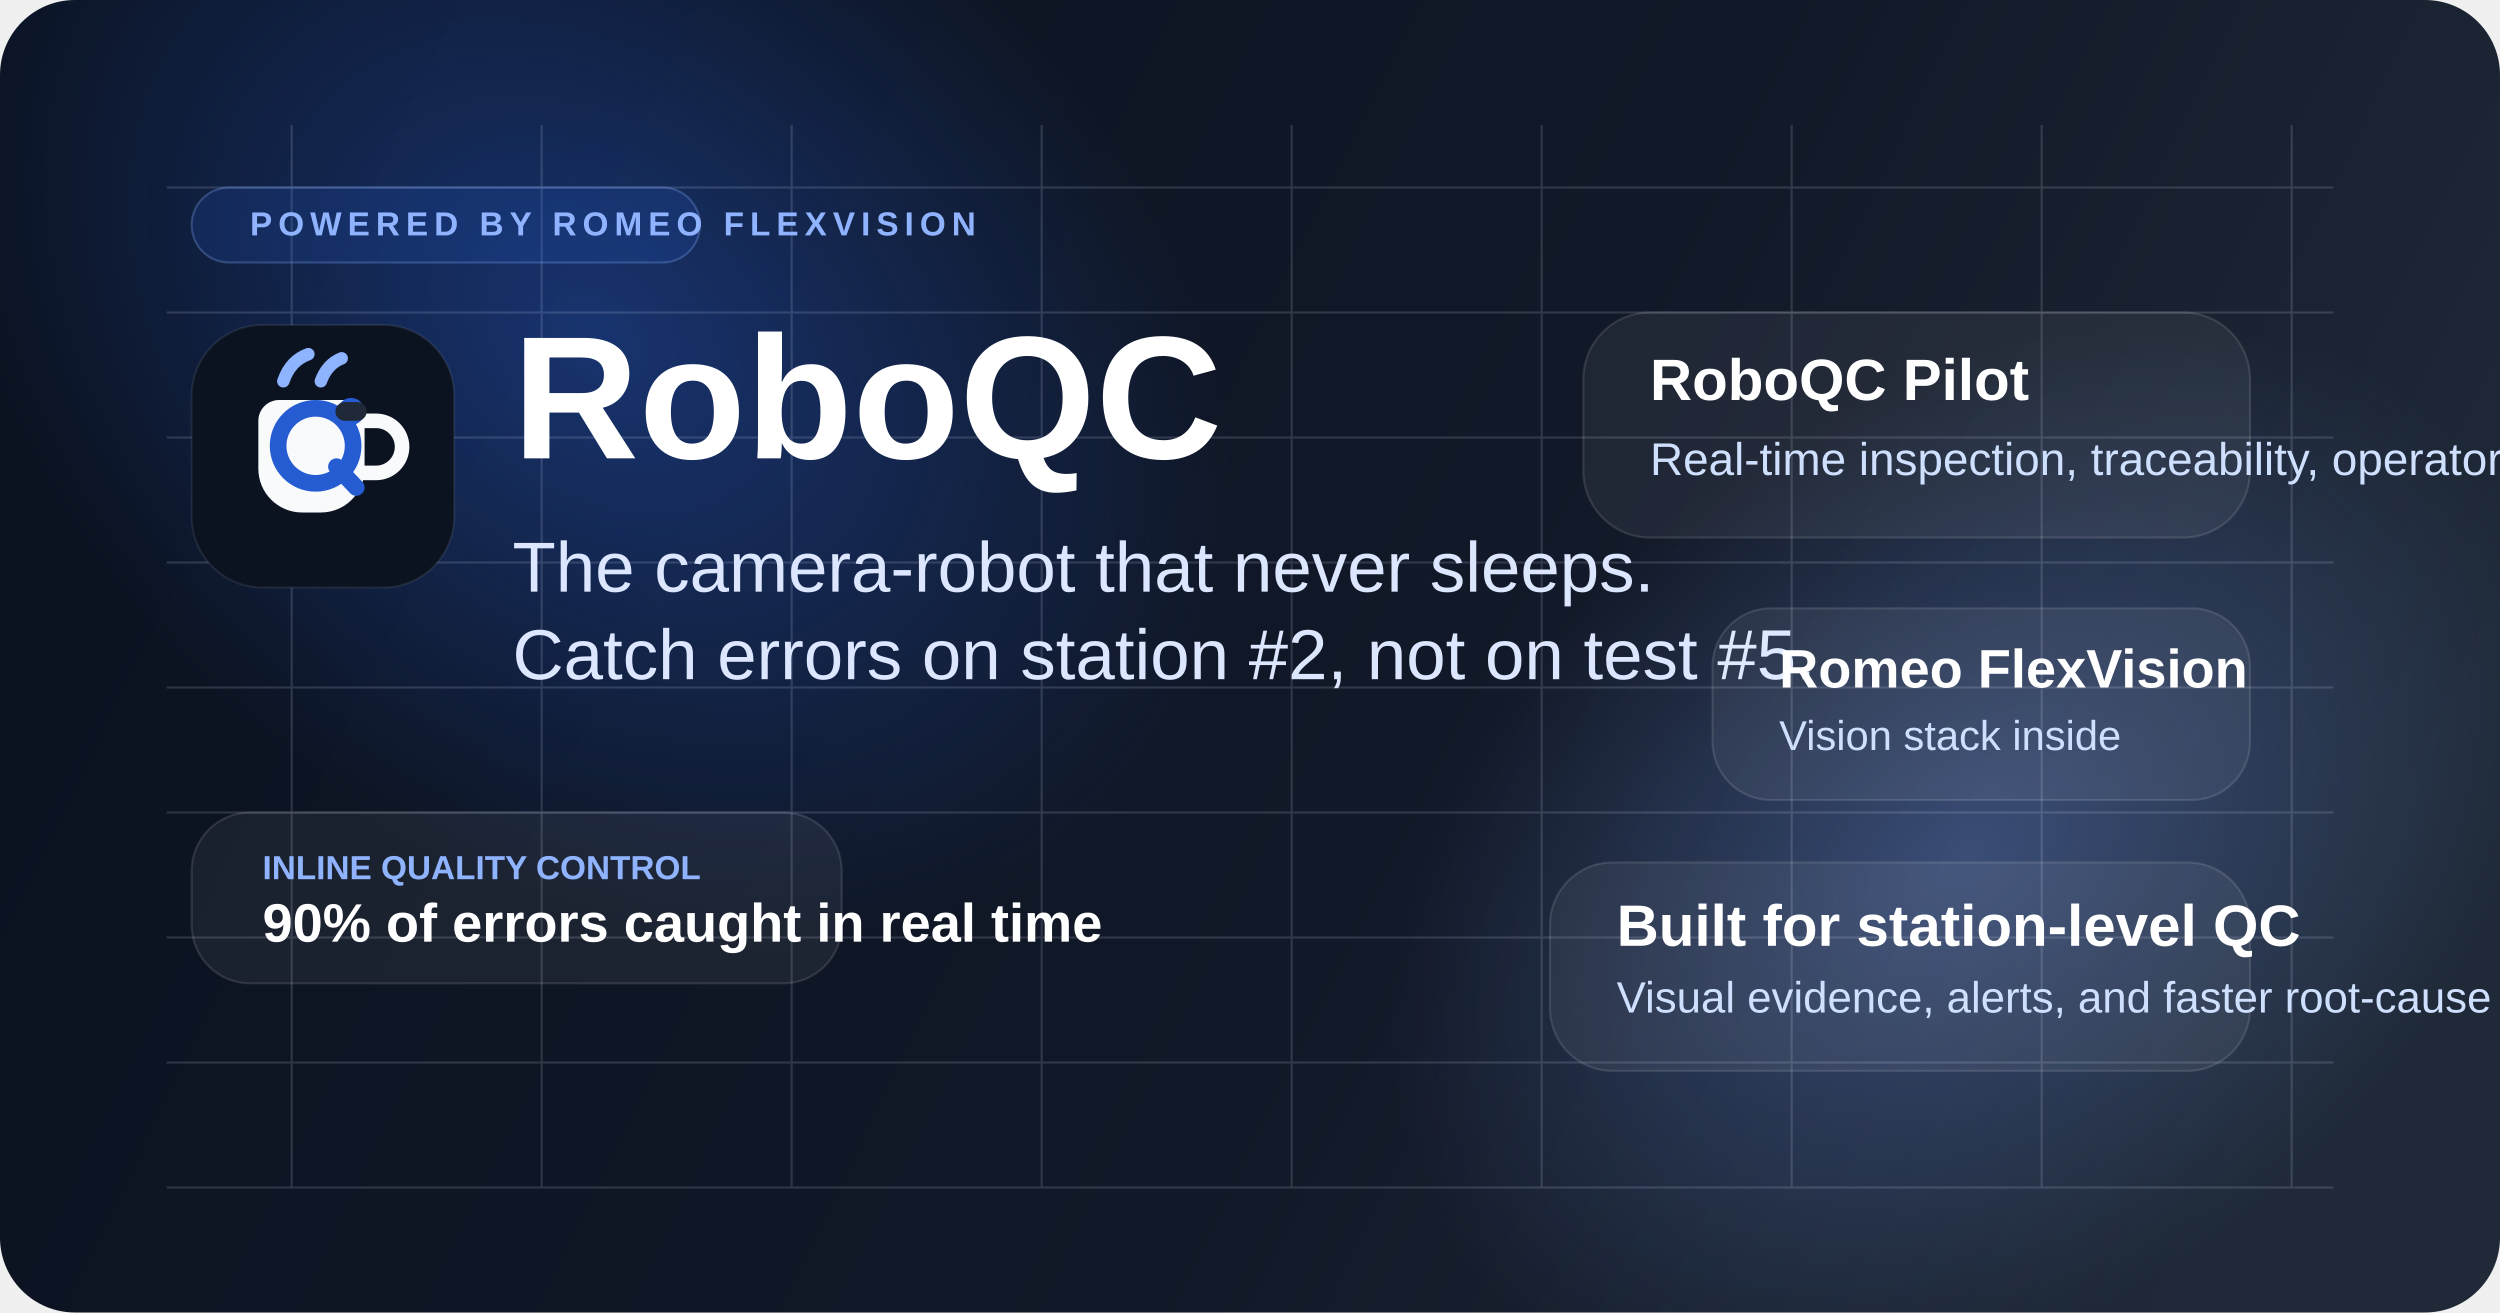
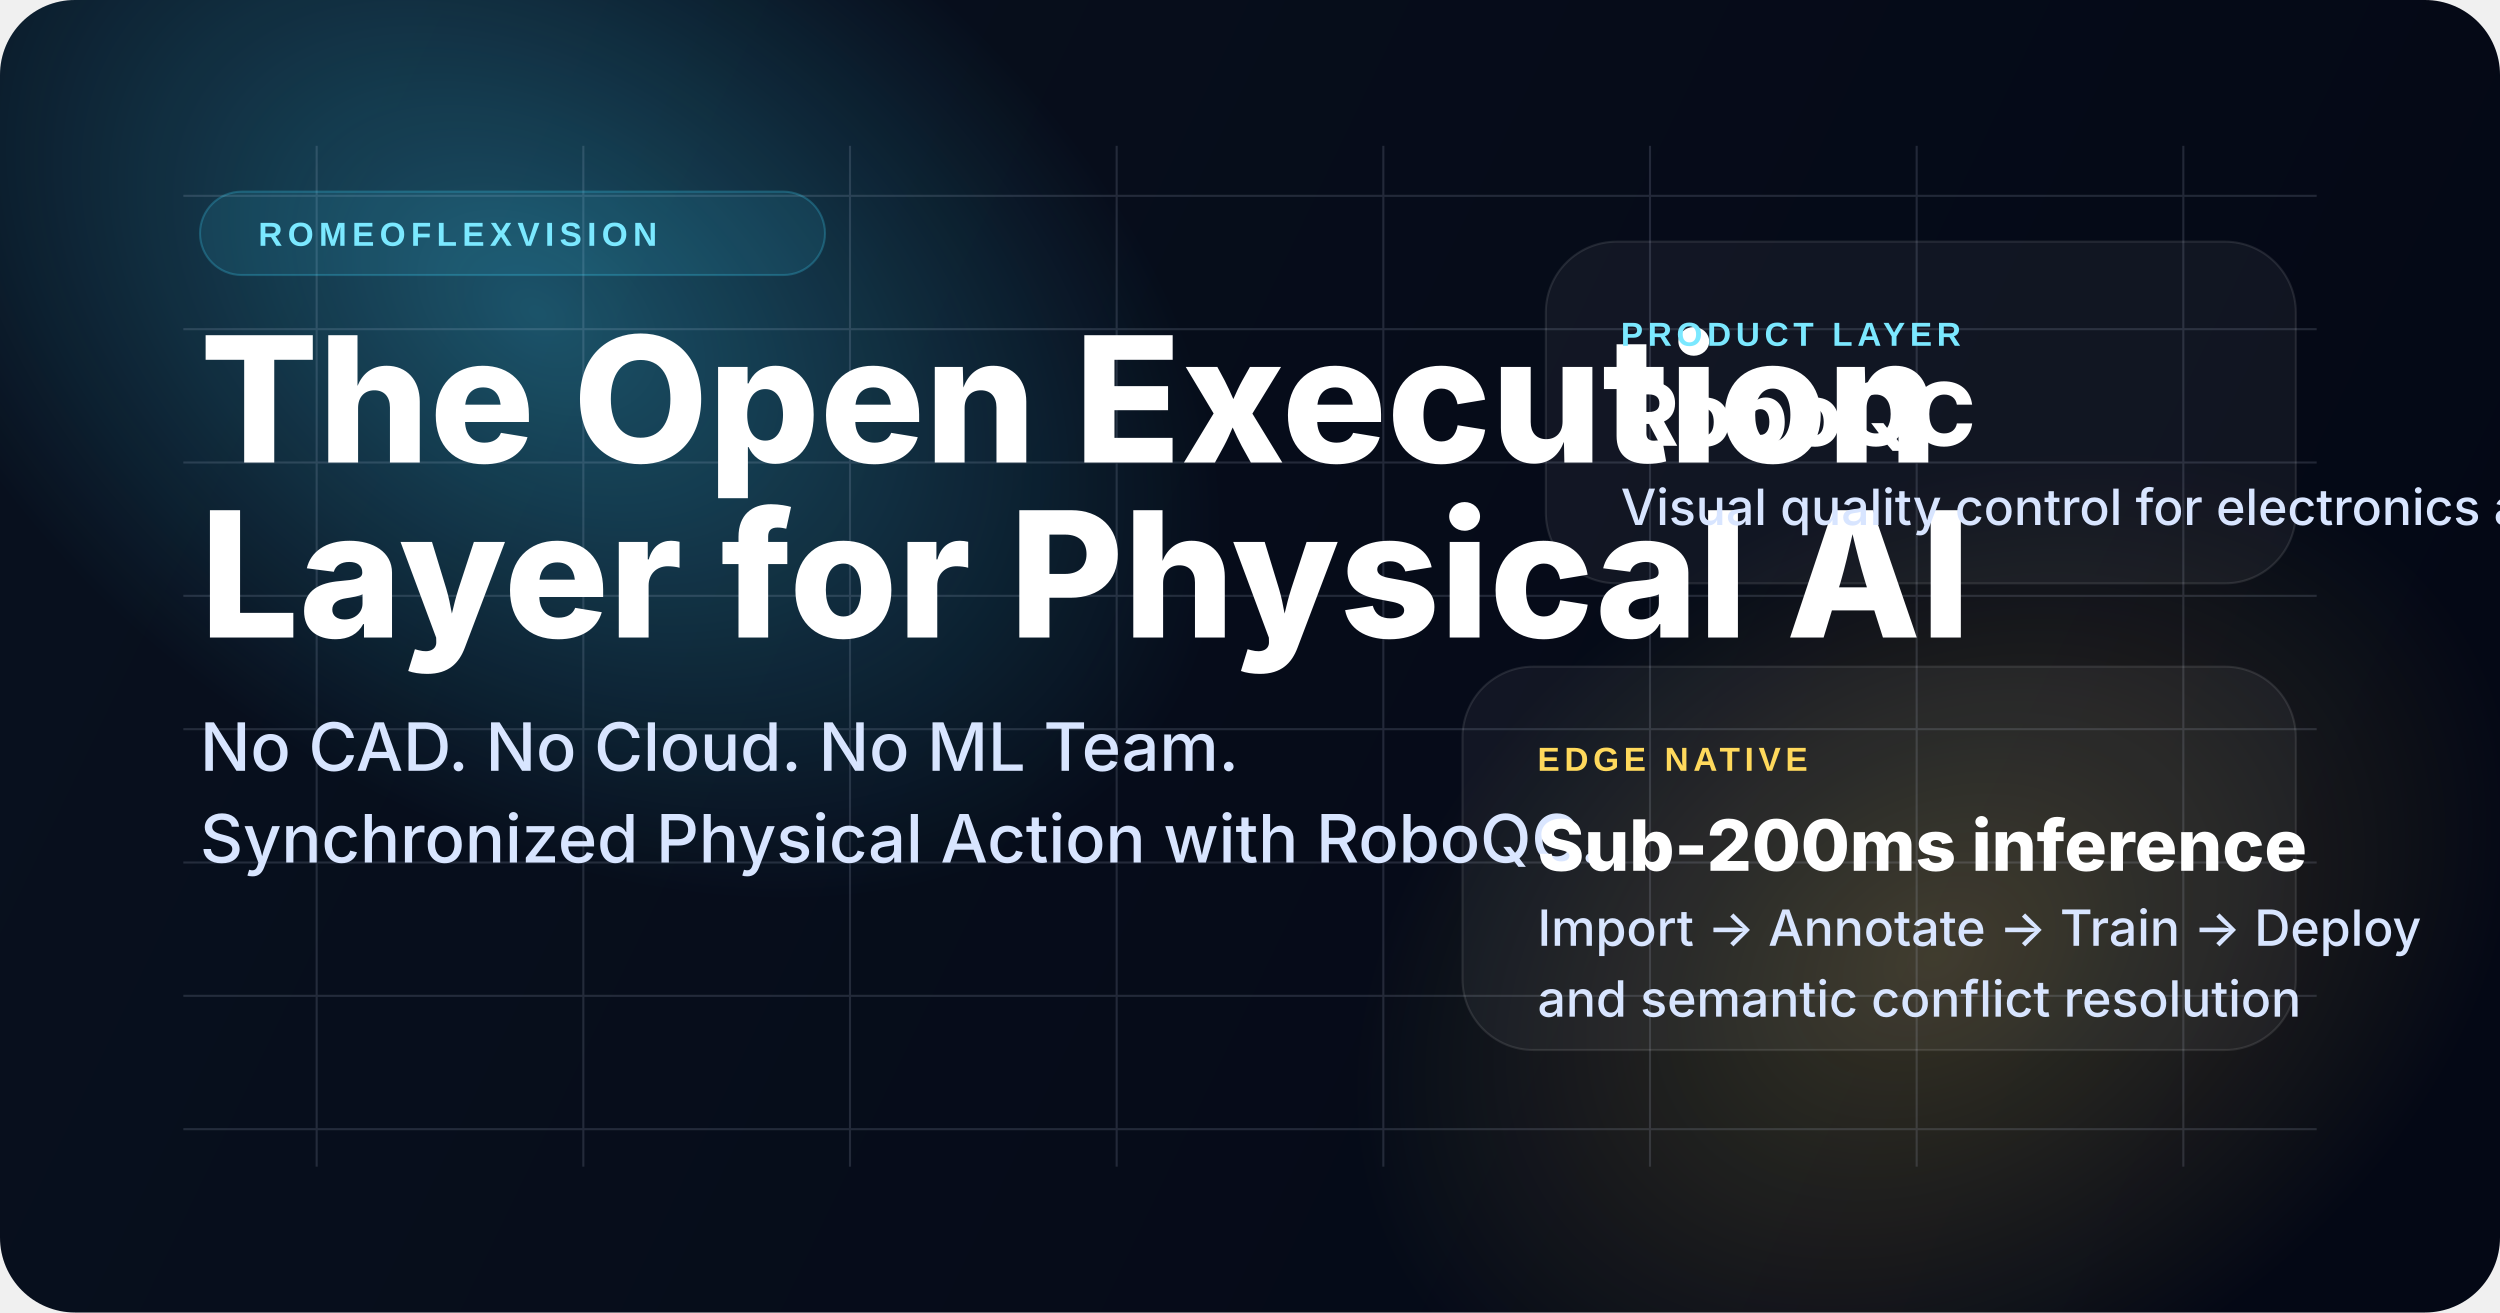
<svg xmlns="http://www.w3.org/2000/svg" width="1200" height="630" viewBox="0 0 1200 630" fill="none">
  <defs>
-     <linearGradient id="bg" x1="120" y1="90" x2="1080" y2="560" gradientUnits="userSpaceOnUse">
-       <stop stop-color="#0B1220" />
-       <stop offset="0.58" stop-color="#111827" />
-       <stop offset="1" stop-color="#1F2937" />
+     <linearGradient id="bg" x1="100" y1="80" x2="1100" y2="560" gradientUnits="userSpaceOnUse">
+       <stop stop-color="#08101E" />
+       <stop offset="1" stop-color="#040815" />
    </linearGradient>
-     <radialGradient id="glowA" cx="0" cy="0" r="1" gradientUnits="userSpaceOnUse" gradientTransform="translate(286 162) rotate(39) scale(348 254)">
-       <stop stop-color="#265CD1" stop-opacity="0.44" />
-       <stop offset="1" stop-color="#265CD1" stop-opacity="0" />
+     <radialGradient id="cyan" cx="0" cy="0" r="1" gradientUnits="userSpaceOnUse" gradientTransform="translate(260 150) rotate(34) scale(360 240)">
+       <stop stop-color="#42D8FF" stop-opacity="0.34" />
+       <stop offset="1" stop-color="#42D8FF" stop-opacity="0" />
    </radialGradient>
-     <radialGradient id="glowB" cx="0" cy="0" r="1" gradientUnits="userSpaceOnUse" gradientTransform="translate(945 412) rotate(142) scale(310 218)">
-       <stop stop-color="#7AA2FF" stop-opacity="0.34" />
-       <stop offset="1" stop-color="#7AA2FF" stop-opacity="0" />
+     <radialGradient id="yellow" cx="0" cy="0" r="1" gradientUnits="userSpaceOnUse" gradientTransform="translate(930 460) rotate(149) scale(300 220)">
+       <stop stop-color="#FFD95C" stop-opacity="0.2" />
+       <stop offset="1" stop-color="#FFD95C" stop-opacity="0" />
    </radialGradient>
  </defs>
  <rect width="1200" height="630" rx="36" fill="url(#bg)" />
-   <rect width="1200" height="630" rx="36" fill="url(#glowA)" />
-   <rect width="1200" height="630" rx="36" fill="url(#glowB)" />
-   <g opacity="0.16">
-     <path d="M80 90H1120" stroke="#DCE7FF" />
-     <path d="M80 150H1120" stroke="#DCE7FF" />
-     <path d="M80 210H1120" stroke="#DCE7FF" />
-     <path d="M80 270H1120" stroke="#DCE7FF" />
-     <path d="M80 330H1120" stroke="#DCE7FF" />
-     <path d="M80 390H1120" stroke="#DCE7FF" />
-     <path d="M80 450H1120" stroke="#DCE7FF" />
-     <path d="M80 510H1120" stroke="#DCE7FF" />
-     <path d="M80 570H1120" stroke="#DCE7FF" />
-     <path d="M140 60V570" stroke="#DCE7FF" />
-     <path d="M260 60V570" stroke="#DCE7FF" />
-     <path d="M380 60V570" stroke="#DCE7FF" />
-     <path d="M500 60V570" stroke="#DCE7FF" />
-     <path d="M620 60V570" stroke="#DCE7FF" />
-     <path d="M740 60V570" stroke="#DCE7FF" />
-     <path d="M860 60V570" stroke="#DCE7FF" />
-     <path d="M980 60V570" stroke="#DCE7FF" />
-     <path d="M1100 60V570" stroke="#DCE7FF" />
+   <rect width="1200" height="630" rx="36" fill="url(#cyan)" />
+   <rect width="1200" height="630" rx="36" fill="url(#yellow)" />
+   <g opacity="0.14">
+     <path d="M88 94H1112" stroke="#D8E5FF" />
+     <path d="M88 158H1112" stroke="#D8E5FF" />
+     <path d="M88 222H1112" stroke="#D8E5FF" />
+     <path d="M88 286H1112" stroke="#D8E5FF" />
+     <path d="M88 350H1112" stroke="#D8E5FF" />
+     <path d="M88 414H1112" stroke="#D8E5FF" />
+     <path d="M88 478H1112" stroke="#D8E5FF" />
+     <path d="M88 542H1112" stroke="#D8E5FF" />
+     <path d="M152 70V560" stroke="#D8E5FF" />
+     <path d="M280 70V560" stroke="#D8E5FF" />
+     <path d="M408 70V560" stroke="#D8E5FF" />
+     <path d="M536 70V560" stroke="#D8E5FF" />
+     <path d="M664 70V560" stroke="#D8E5FF" />
+     <path d="M792 70V560" stroke="#D8E5FF" />
+     <path d="M920 70V560" stroke="#D8E5FF" />
+     <path d="M1048 70V560" stroke="#D8E5FF" />
  </g>
-   <rect x="92" y="90" width="244" height="36" rx="18" fill="rgba(38,92,209,0.18)" stroke="rgba(138,176,255,0.28)" />
-   <text x="120" y="113" fill="#8FB3FF" font-family="IBM Plex Mono, Arial, monospace" font-size="16" font-weight="700" letter-spacing="0.18em">
-     POWERED BY ROMEO FLEXVISION
+   <rect x="96" y="92" width="300" height="40" rx="20" fill="rgba(66,216,255,0.1)" stroke="rgba(66,216,255,0.24)" />
+   <text x="124" y="118" fill="#7BE8FF" font-family="IBM Plex Mono, Arial, monospace" font-size="16" font-weight="700" letter-spacing="0.16em">
+     ROMEOFLEXVISION
  </text>
-   <rect x="92" y="156" width="126" height="126" rx="34" fill="#0B1220" stroke="rgba(255,255,255,0.08)" />
-   <path d="M124 202C124 196.477 128.477 192 134 192H165C170.523 192 175 196.477 175 202V225C175 236.598 165.598 246 154 246H145C133.402 246 124 236.598 124 225V202Z" fill="#F8FAFC" />
-   <path d="M173 202H180.5C187.404 202 193 207.596 193 214.5C193 221.404 187.404 227 180.5 227H173" stroke="#F8FAFC" stroke-width="7" stroke-linecap="round" />
-   <path d="M136 183C138.4 176 142.5 172 148 170" stroke="#8EB3FF" stroke-width="6" stroke-linecap="round" />
-   <path d="M154 183C156 177.5 159.4 173.8 164 172" stroke="#8EB3FF" stroke-width="6" stroke-linecap="round" />
-   <circle cx="151.5" cy="214" r="18" stroke="#265CD1" stroke-width="8" />
-   <path d="M161.5 224L171 234" stroke="#265CD1" stroke-width="8" stroke-linecap="round" />
-   <circle cx="168.5" cy="197.5" r="6.5" fill="#265CD1" />
-   <rect x="161" y="193" width="15" height="9" rx="4.5" fill="#1F2937" />
-   <text x="246" y="220" fill="#FFFFFF" font-family="Space Grotesk, Arial, sans-serif" font-size="84" font-weight="700">
-     RoboQC
+   <text x="96" y="222" fill="#FFFFFF" font-family="Inter, Arial, sans-serif" font-size="84" font-weight="800">
+     The Open Execution
  </text>
-   <text x="246" y="284" fill="#DCE7FF" font-family="Space Grotesk, Arial, sans-serif" font-size="34" font-weight="500">
-     The camera-robot that never sleeps.
+   <text x="96" y="306" fill="#FFFFFF" font-family="Inter, Arial, sans-serif" font-size="84" font-weight="800">
+     Layer for Physical AI
  </text>
-   <text x="246" y="326" fill="#DCE7FF" font-family="Space Grotesk, Arial, sans-serif" font-size="34" font-weight="500">
-     Catch errors on station #2, not on test #5.
+   <text x="96" y="370" fill="#D8E5FF" font-family="Inter, Arial, sans-serif" font-size="32" font-weight="500">
+     No CAD. No Cloud. No ML Team.
+   </text>
+   <text x="96" y="414" fill="#D8E5FF" font-family="Inter, Arial, sans-serif" font-size="32" font-weight="500">
+     Synchronized Physical Action with RoboQC.
  </text>
  <g>
-     <rect x="92" y="390" width="312" height="82" rx="28" fill="rgba(255,255,255,0.06)" stroke="rgba(255,255,255,0.12)" />
-     <text x="126" y="422" fill="#8FB3FF" font-family="IBM Plex Mono, Arial, monospace" font-size="16" font-weight="700">
-       INLINE QUALITY CONTROL
+     <rect x="742" y="116" width="360" height="164" rx="34" fill="rgba(255,255,255,0.05)" stroke="rgba(255,255,255,0.1)" />
+     <text x="778" y="166" fill="#7BE8FF" font-family="IBM Plex Mono, Arial, monospace" font-size="16" font-weight="700" letter-spacing="0.14em">
+       PRODUCT LAYER
    </text>
-     <text x="126" y="452" fill="#FFFFFF" font-family="Space Grotesk, Arial, sans-serif" font-size="26" font-weight="700">
-       90% of errors caught in real time
+     <text x="778" y="214" fill="#FFFFFF" font-family="Inter, Arial, sans-serif" font-size="42" font-weight="800">
+       RoboQC
+     </text>
+     <text x="778" y="252" fill="#D8E5FF" font-family="Inter, Arial, sans-serif" font-size="24" font-weight="500">
+       Visual quality control for electronics assembly
    </text>
  </g>
  <g>
-     <rect x="760" y="150" width="320" height="108" rx="32" fill="rgba(255,255,255,0.06)" stroke="rgba(255,255,255,0.12)" />
-     <text x="792" y="192" fill="#FFFFFF" font-family="Space Grotesk, Arial, sans-serif" font-size="28" font-weight="700">
-       RoboQC Pilot
+     <rect x="702" y="320" width="400" height="184" rx="34" fill="rgba(255,255,255,0.05)" stroke="rgba(255,255,255,0.1)" />
+     <text x="738" y="370" fill="#FFD95C" font-family="IBM Plex Mono, Arial, monospace" font-size="16" font-weight="700" letter-spacing="0.14em">
+       EDGE NATIVE
    </text>
-     <text x="792" y="228" fill="#CFE0FF" font-family="Space Grotesk, Arial, sans-serif" font-size="22" font-weight="500">
-       Real-time inspection, traceability, operator proof.
+     <text x="738" y="418" fill="#FFFFFF" font-family="Inter, Arial, sans-serif" font-size="34" font-weight="800">
+       Sub-200ms inference
    </text>
-   </g>
-   <g>
-     <rect x="822" y="292" width="258" height="92" rx="28" fill="rgba(255,255,255,0.06)" stroke="rgba(255,255,255,0.12)" />
-     <text x="854" y="330" fill="#FFFFFF" font-family="Space Grotesk, Arial, sans-serif" font-size="26" font-weight="700">
-       Romeo FlexVision
+     <text x="738" y="454" fill="#D8E5FF" font-family="Inter, Arial, sans-serif" font-size="24" font-weight="500">
+       Import -&gt; Annotate -&gt; Train -&gt; Deploy
    </text>
-     <text x="854" y="360" fill="#CFE0FF" font-family="Space Grotesk, Arial, sans-serif" font-size="20" font-weight="500">
-       Vision stack inside
-     </text>
-   </g>
-   <g>
-     <rect x="744" y="414" width="336" height="100" rx="30" fill="rgba(255,255,255,0.06)" stroke="rgba(255,255,255,0.12)" />
-     <text x="776" y="454" fill="#FFFFFF" font-family="Space Grotesk, Arial, sans-serif" font-size="28" font-weight="700">
-       Built for station-level QC
-     </text>
-     <text x="776" y="486" fill="#CFE0FF" font-family="Space Grotesk, Arial, sans-serif" font-size="21" font-weight="500">
-       Visual evidence, alerts, and faster root-cause loops.
+     <text x="738" y="488" fill="#D8E5FF" font-family="Inter, Arial, sans-serif" font-size="24" font-weight="500">
+       and semantic conflict resolution
    </text>
  </g>
</svg>
